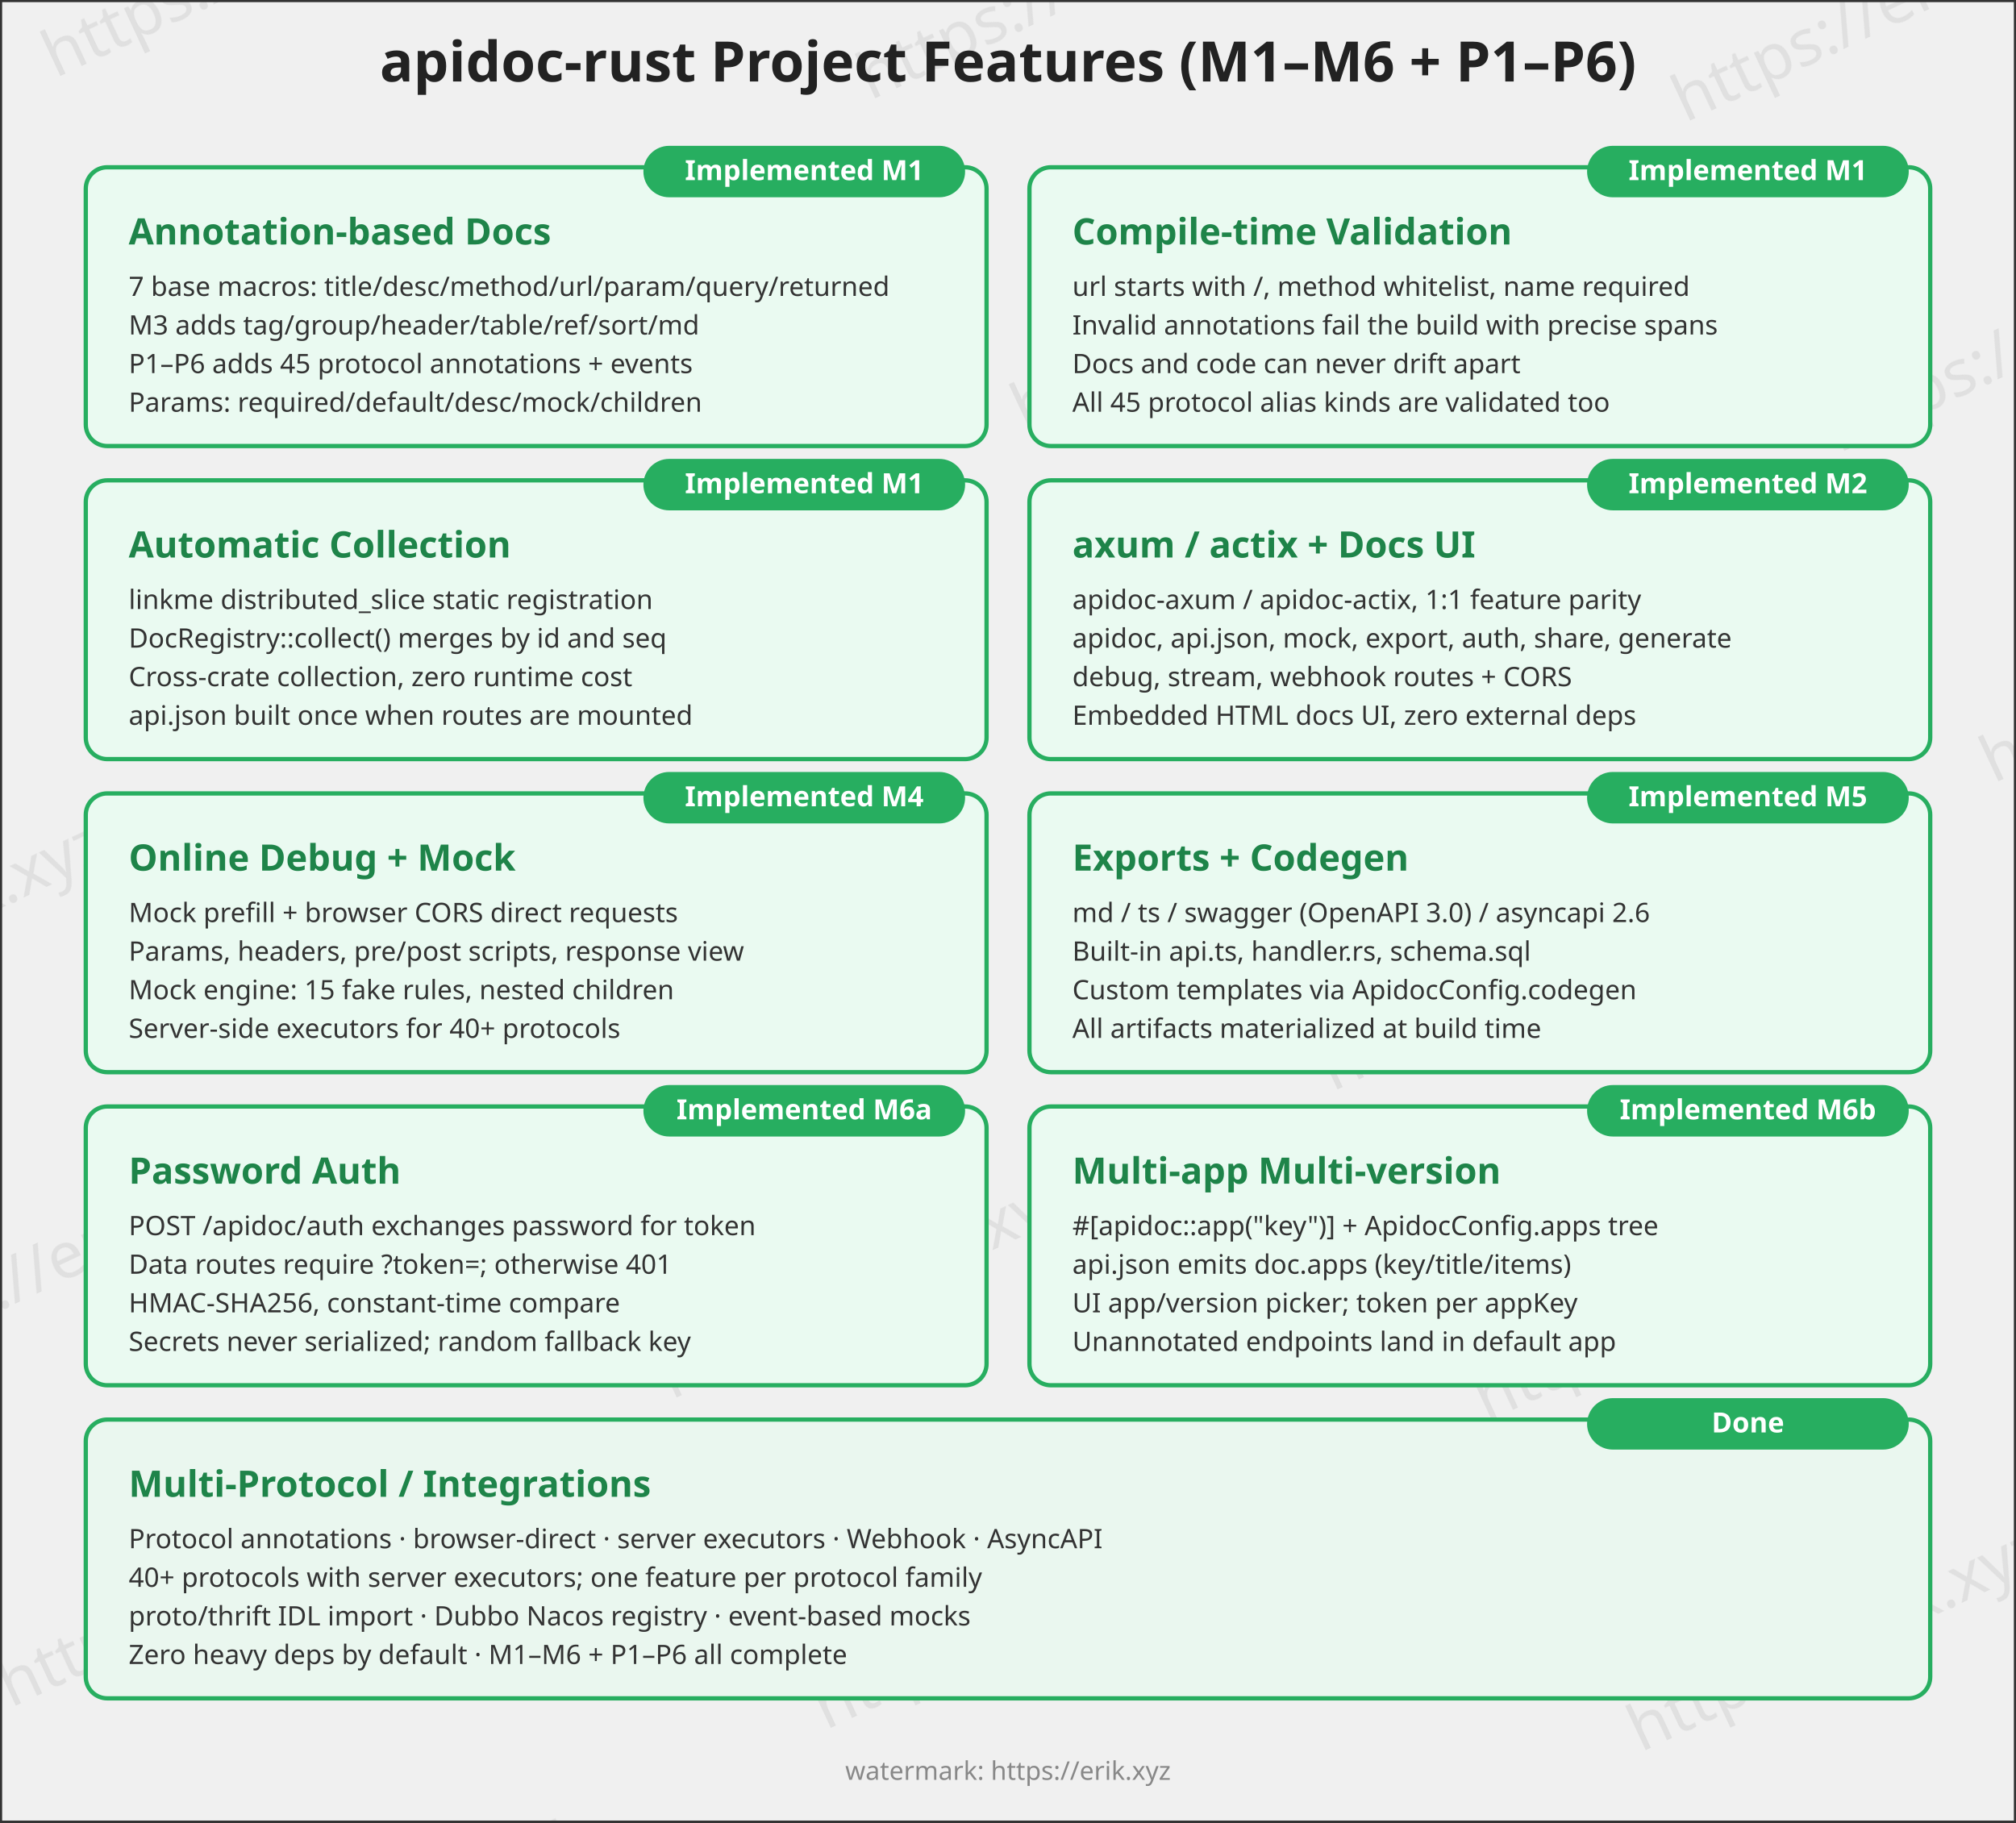
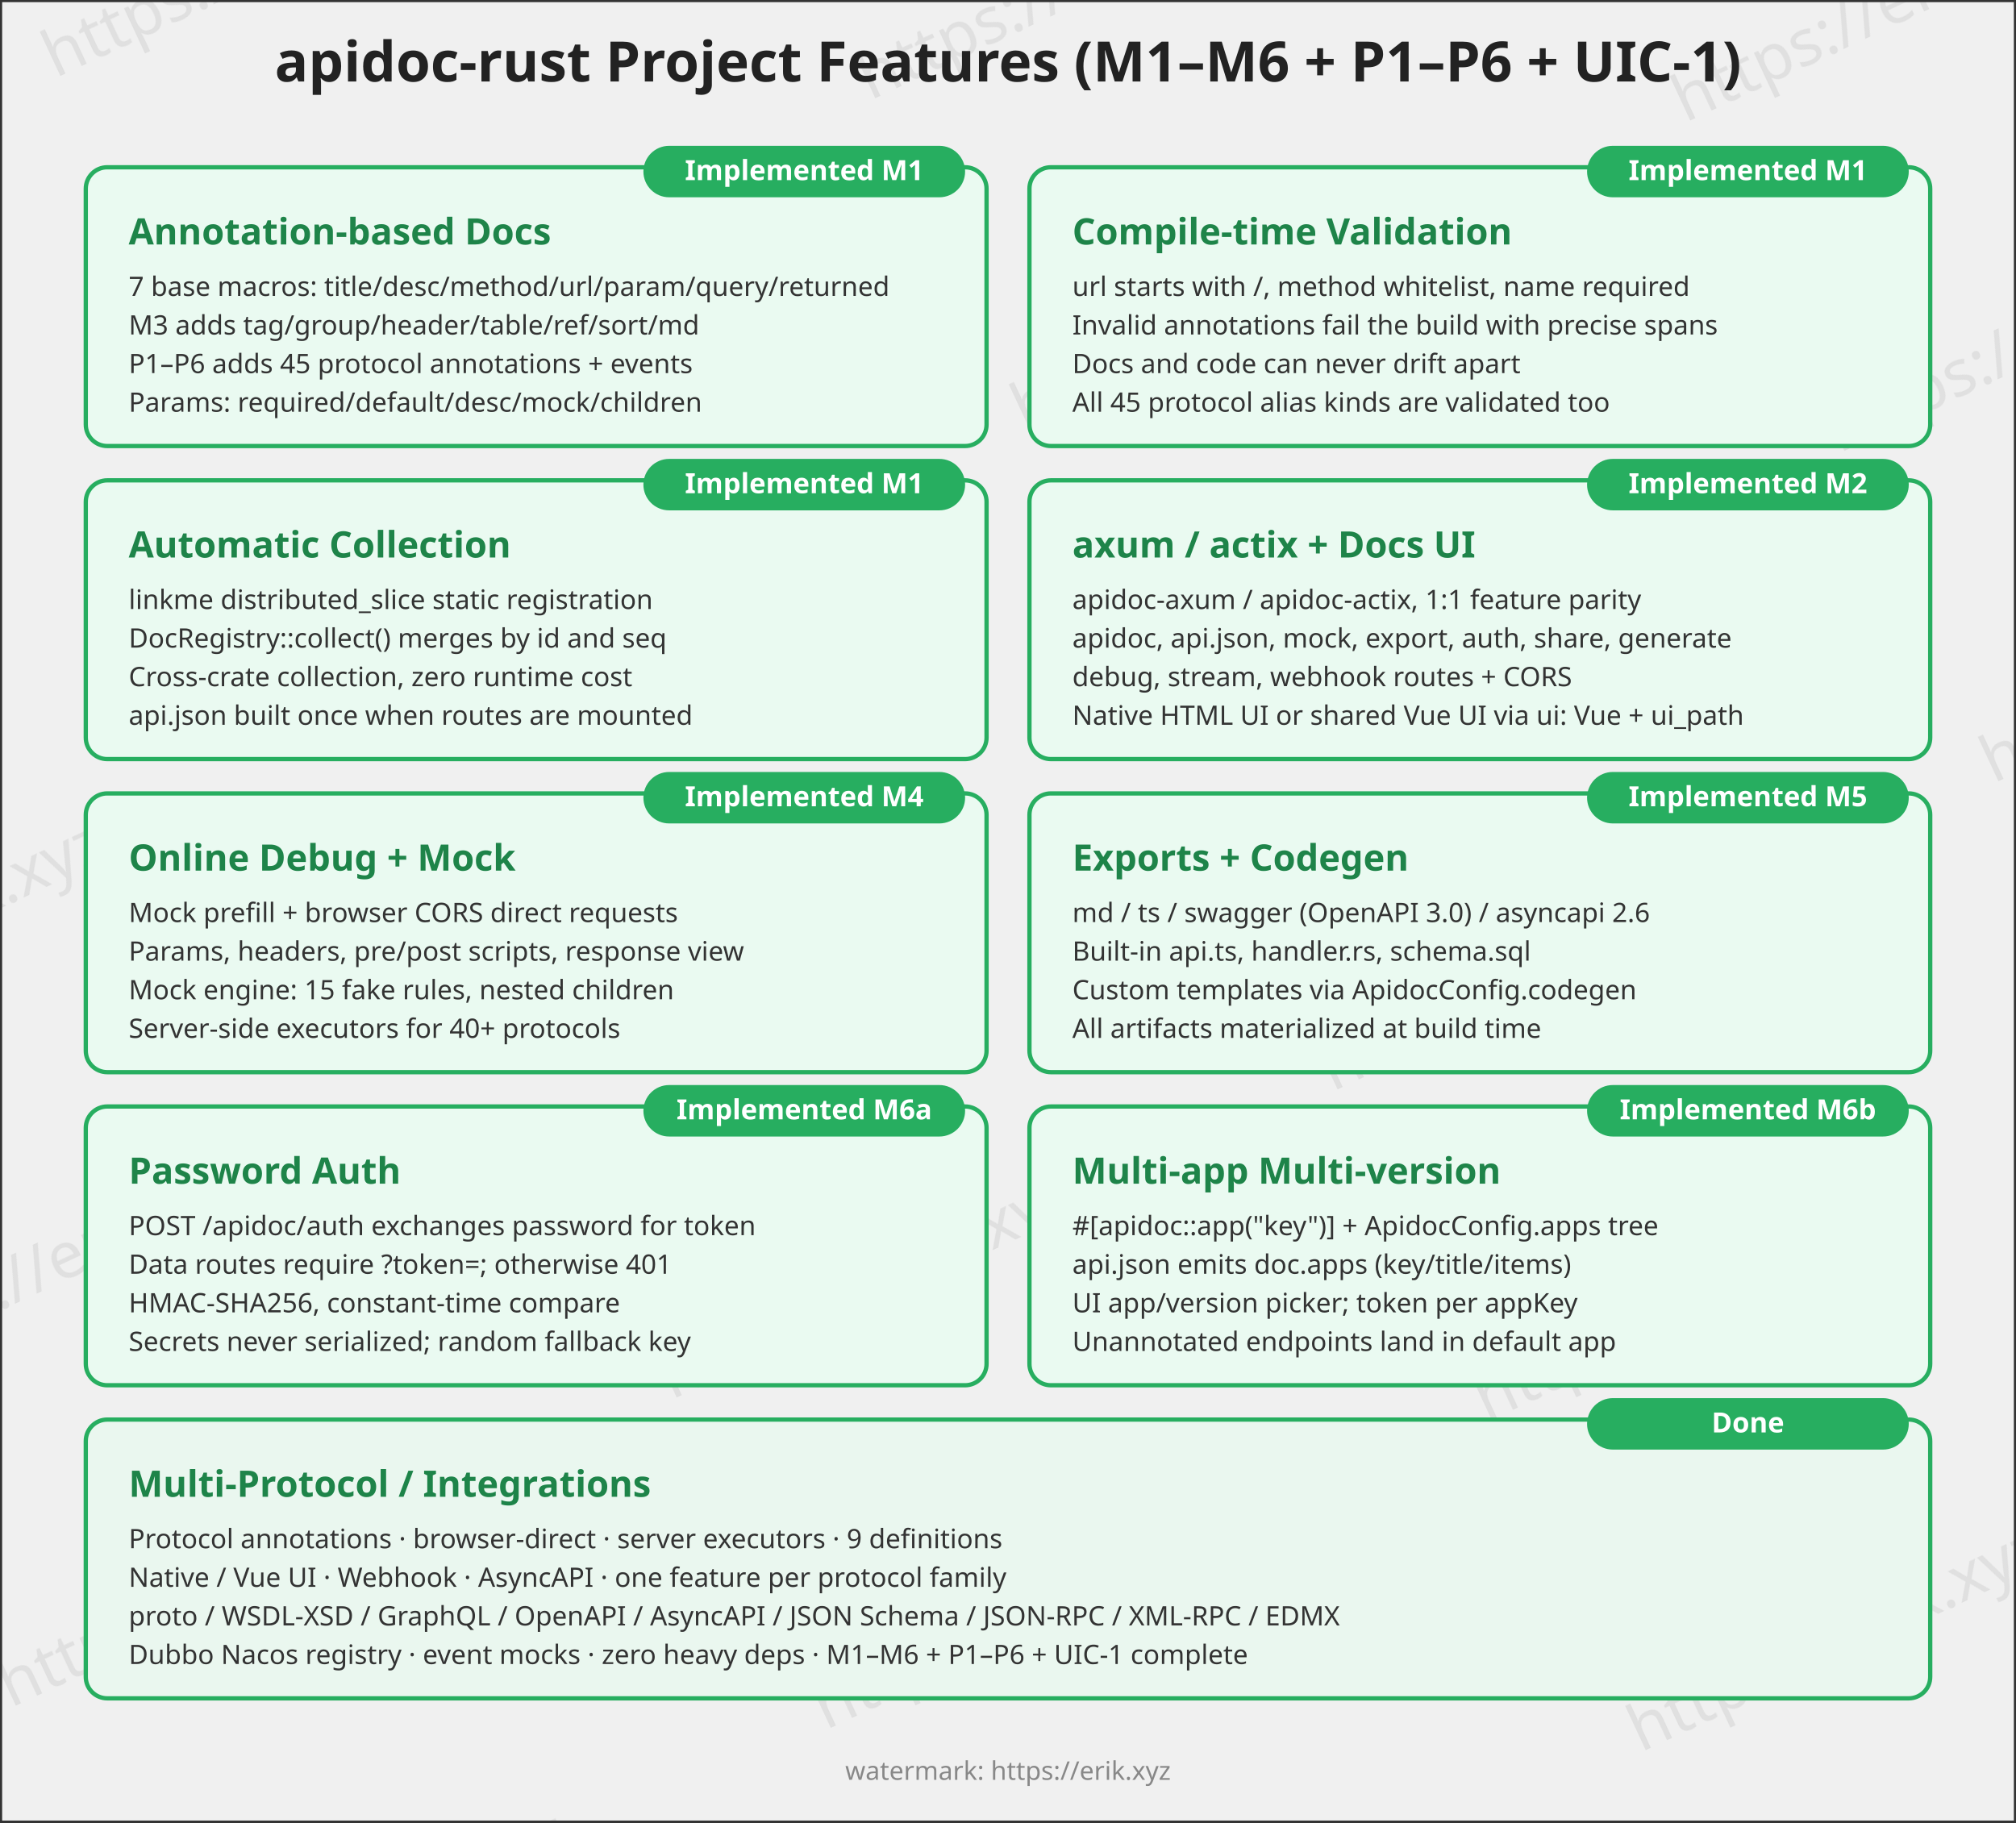
<svg xmlns="http://www.w3.org/2000/svg" viewBox="0 0 940 850" font-family="sans-serif">
  <defs>
    <pattern id="wm" width="340" height="170" patternUnits="userSpaceOnUse" patternTransform="rotate(-25)">
      <text x="8" y="44" font-size="30" fill="#888888" opacity="0.15">https://erik.xyz</text>
    </pattern>
  </defs>
  <rect width="940" height="850" fill="url(#wm)" />
  <rect x="0" y="0" width="940" height="850" fill="none" stroke="#333" stroke-width="2" />
-   <text x="470" y="38" text-anchor="middle" font-size="26" font-weight="bold" fill="#222">apidoc-rust Project Features (M1–M6 + P1–P6)</text>
+   <text x="470" y="38" text-anchor="middle" font-size="26" font-weight="bold" fill="#222">apidoc-rust Project Features (M1–M6 + P1–P6 + UIC-1)</text>
  <rect x="40" y="78" width="420" height="130" rx="10" fill="#eafaf1" stroke="#27ae60" stroke-width="2" />
  <rect x="300" y="68" width="150" height="24" rx="12" fill="#27ae60" />
  <text x="375" y="84" text-anchor="middle" font-size="13" fill="#fff" font-weight="bold">Implemented M1</text>
  <text x="60" y="114" font-size="17" font-weight="bold" fill="#1e8449">Annotation-based Docs</text>
  <text x="60" y="138" font-size="12.5" fill="#333">7 base macros: title/desc/method/url/param/query/returned</text>
  <text x="60" y="156" font-size="12.5" fill="#333">M3 adds tag/group/header/table/ref/sort/md</text>
  <text x="60" y="174" font-size="12.5" fill="#333">P1–P6 adds 45 protocol annotations + events</text>
  <text x="60" y="192" font-size="12.5" fill="#333">Params: required/default/desc/mock/children</text>
  <rect x="480" y="78" width="420" height="130" rx="10" fill="#eafaf1" stroke="#27ae60" stroke-width="2" />
  <rect x="740" y="68" width="150" height="24" rx="12" fill="#27ae60" />
  <text x="815" y="84" text-anchor="middle" font-size="13" fill="#fff" font-weight="bold">Implemented M1</text>
  <text x="500" y="114" font-size="17" font-weight="bold" fill="#1e8449">Compile-time Validation</text>
  <text x="500" y="138" font-size="12.5" fill="#333">url starts with /, method whitelist, name required</text>
  <text x="500" y="156" font-size="12.5" fill="#333">Invalid annotations fail the build with precise spans</text>
  <text x="500" y="174" font-size="12.5" fill="#333">Docs and code can never drift apart</text>
  <text x="500" y="192" font-size="12.5" fill="#333">All 45 protocol alias kinds are validated too</text>
  <rect x="40" y="224" width="420" height="130" rx="10" fill="#eafaf1" stroke="#27ae60" stroke-width="2" />
  <rect x="300" y="214" width="150" height="24" rx="12" fill="#27ae60" />
  <text x="375" y="230" text-anchor="middle" font-size="13" fill="#fff" font-weight="bold">Implemented M1</text>
  <text x="60" y="260" font-size="17" font-weight="bold" fill="#1e8449">Automatic Collection</text>
  <text x="60" y="284" font-size="12.5" fill="#333">linkme distributed_slice static registration</text>
  <text x="60" y="302" font-size="12.5" fill="#333">DocRegistry::collect() merges by id and seq</text>
  <text x="60" y="320" font-size="12.5" fill="#333">Cross-crate collection, zero runtime cost</text>
  <text x="60" y="338" font-size="12.5" fill="#333">api.json built once when routes are mounted</text>
  <rect x="480" y="224" width="420" height="130" rx="10" fill="#eafaf1" stroke="#27ae60" stroke-width="2" />
  <rect x="740" y="214" width="150" height="24" rx="12" fill="#27ae60" />
  <text x="815" y="230" text-anchor="middle" font-size="13" fill="#fff" font-weight="bold">Implemented M2</text>
  <text x="500" y="260" font-size="17" font-weight="bold" fill="#1e8449">axum / actix + Docs UI</text>
  <text x="500" y="284" font-size="12.5" fill="#333">apidoc-axum / apidoc-actix, 1:1 feature parity</text>
  <text x="500" y="302" font-size="12.5" fill="#333">apidoc, api.json, mock, export, auth, share, generate</text>
  <text x="500" y="320" font-size="12.5" fill="#333">debug, stream, webhook routes + CORS</text>
-   <text x="500" y="338" font-size="12.5" fill="#333">Embedded HTML docs UI, zero external deps</text>
+   <text x="500" y="338" font-size="12.5" fill="#333">Native HTML UI or shared Vue UI via ui: Vue + ui_path</text>
  <rect x="40" y="370" width="420" height="130" rx="10" fill="#eafaf1" stroke="#27ae60" stroke-width="2" />
  <rect x="300" y="360" width="150" height="24" rx="12" fill="#27ae60" />
  <text x="375" y="376" text-anchor="middle" font-size="13" fill="#fff" font-weight="bold">Implemented M4</text>
  <text x="60" y="406" font-size="17" font-weight="bold" fill="#1e8449">Online Debug + Mock</text>
  <text x="60" y="430" font-size="12.5" fill="#333">Mock prefill + browser CORS direct requests</text>
  <text x="60" y="448" font-size="12.5" fill="#333">Params, headers, pre/post scripts, response view</text>
  <text x="60" y="466" font-size="12.5" fill="#333">Mock engine: 15 fake rules, nested children</text>
  <text x="60" y="484" font-size="12.5" fill="#333">Server-side executors for 40+ protocols</text>
  <rect x="480" y="370" width="420" height="130" rx="10" fill="#eafaf1" stroke="#27ae60" stroke-width="2" />
  <rect x="740" y="360" width="150" height="24" rx="12" fill="#27ae60" />
  <text x="815" y="376" text-anchor="middle" font-size="13" fill="#fff" font-weight="bold">Implemented M5</text>
  <text x="500" y="406" font-size="17" font-weight="bold" fill="#1e8449">Exports + Codegen</text>
  <text x="500" y="430" font-size="12.5" fill="#333">md / ts / swagger (OpenAPI 3.0) / asyncapi 2.6</text>
  <text x="500" y="448" font-size="12.5" fill="#333">Built-in api.ts, handler.rs, schema.sql</text>
  <text x="500" y="466" font-size="12.5" fill="#333">Custom templates via ApidocConfig.codegen</text>
  <text x="500" y="484" font-size="12.5" fill="#333">All artifacts materialized at build time</text>
  <rect x="40" y="516" width="420" height="130" rx="10" fill="#eafaf1" stroke="#27ae60" stroke-width="2" />
  <rect x="300" y="506" width="150" height="24" rx="12" fill="#27ae60" />
  <text x="375" y="522" text-anchor="middle" font-size="13" fill="#fff" font-weight="bold">Implemented M6a</text>
  <text x="60" y="552" font-size="17" font-weight="bold" fill="#1e8449">Password Auth</text>
  <text x="60" y="576" font-size="12.5" fill="#333">POST /apidoc/auth exchanges password for token</text>
  <text x="60" y="594" font-size="12.5" fill="#333">Data routes require ?token=; otherwise 401</text>
  <text x="60" y="612" font-size="12.5" fill="#333">HMAC-SHA256, constant-time compare</text>
  <text x="60" y="630" font-size="12.5" fill="#333">Secrets never serialized; random fallback key</text>
  <rect x="480" y="516" width="420" height="130" rx="10" fill="#eafaf1" stroke="#27ae60" stroke-width="2" />
  <rect x="740" y="506" width="150" height="24" rx="12" fill="#27ae60" />
  <text x="815" y="522" text-anchor="middle" font-size="13" fill="#fff" font-weight="bold">Implemented M6b</text>
  <text x="500" y="552" font-size="17" font-weight="bold" fill="#1e8449">Multi-app Multi-version</text>
  <text x="500" y="576" font-size="12.5" fill="#333">#[apidoc::app("key")] + ApidocConfig.apps tree</text>
  <text x="500" y="594" font-size="12.5" fill="#333">api.json emits doc.apps (key/title/items)</text>
  <text x="500" y="612" font-size="12.5" fill="#333">UI app/version picker; token per appKey</text>
  <text x="500" y="630" font-size="12.5" fill="#333">Unannotated endpoints land in default app</text>
  <rect x="40" y="662" width="860" height="130" rx="10" fill="#eaf7ef" stroke="#27ae60" stroke-width="2" />
  <rect x="740" y="652" width="150" height="24" rx="12" fill="#27ae60" />
  <text x="815" y="668" text-anchor="middle" font-size="13" fill="#fff" font-weight="bold">Done</text>
  <text x="60" y="698" font-size="17" font-weight="bold" fill="#1e8449">Multi-Protocol / Integrations</text>
-   <text x="60" y="722" font-size="12.5" fill="#333">Protocol annotations · browser-direct · server executors · Webhook · AsyncAPI</text>
-   <text x="60" y="740" font-size="12.5" fill="#333">40+ protocols with server executors; one feature per protocol family</text>
-   <text x="60" y="758" font-size="12.5" fill="#333">proto/thrift IDL import · Dubbo Nacos registry · event-based mocks</text>
-   <text x="60" y="776" font-size="12.5" fill="#333">Zero heavy deps by default · M1–M6 + P1–P6 all complete</text>
+   <text x="60" y="722" font-size="12.5" fill="#333">Protocol annotations · browser-direct · server executors · 9 definitions</text>
+   <text x="60" y="740" font-size="12.5" fill="#333">Native / Vue UI · Webhook · AsyncAPI · one feature per protocol family</text>
+   <text x="60" y="758" font-size="12.5" fill="#333">proto / WSDL-XSD / GraphQL / OpenAPI / AsyncAPI / JSON Schema / JSON-RPC / XML-RPC / EDMX</text>
+   <text x="60" y="776" font-size="12.5" fill="#333">Dubbo Nacos registry · event mocks · zero heavy deps · M1–M6 + P1–P6 + UIC-1 complete</text>
  <text x="470" y="830" text-anchor="middle" font-size="12" fill="#888">watermark: https://erik.xyz</text>
</svg>
